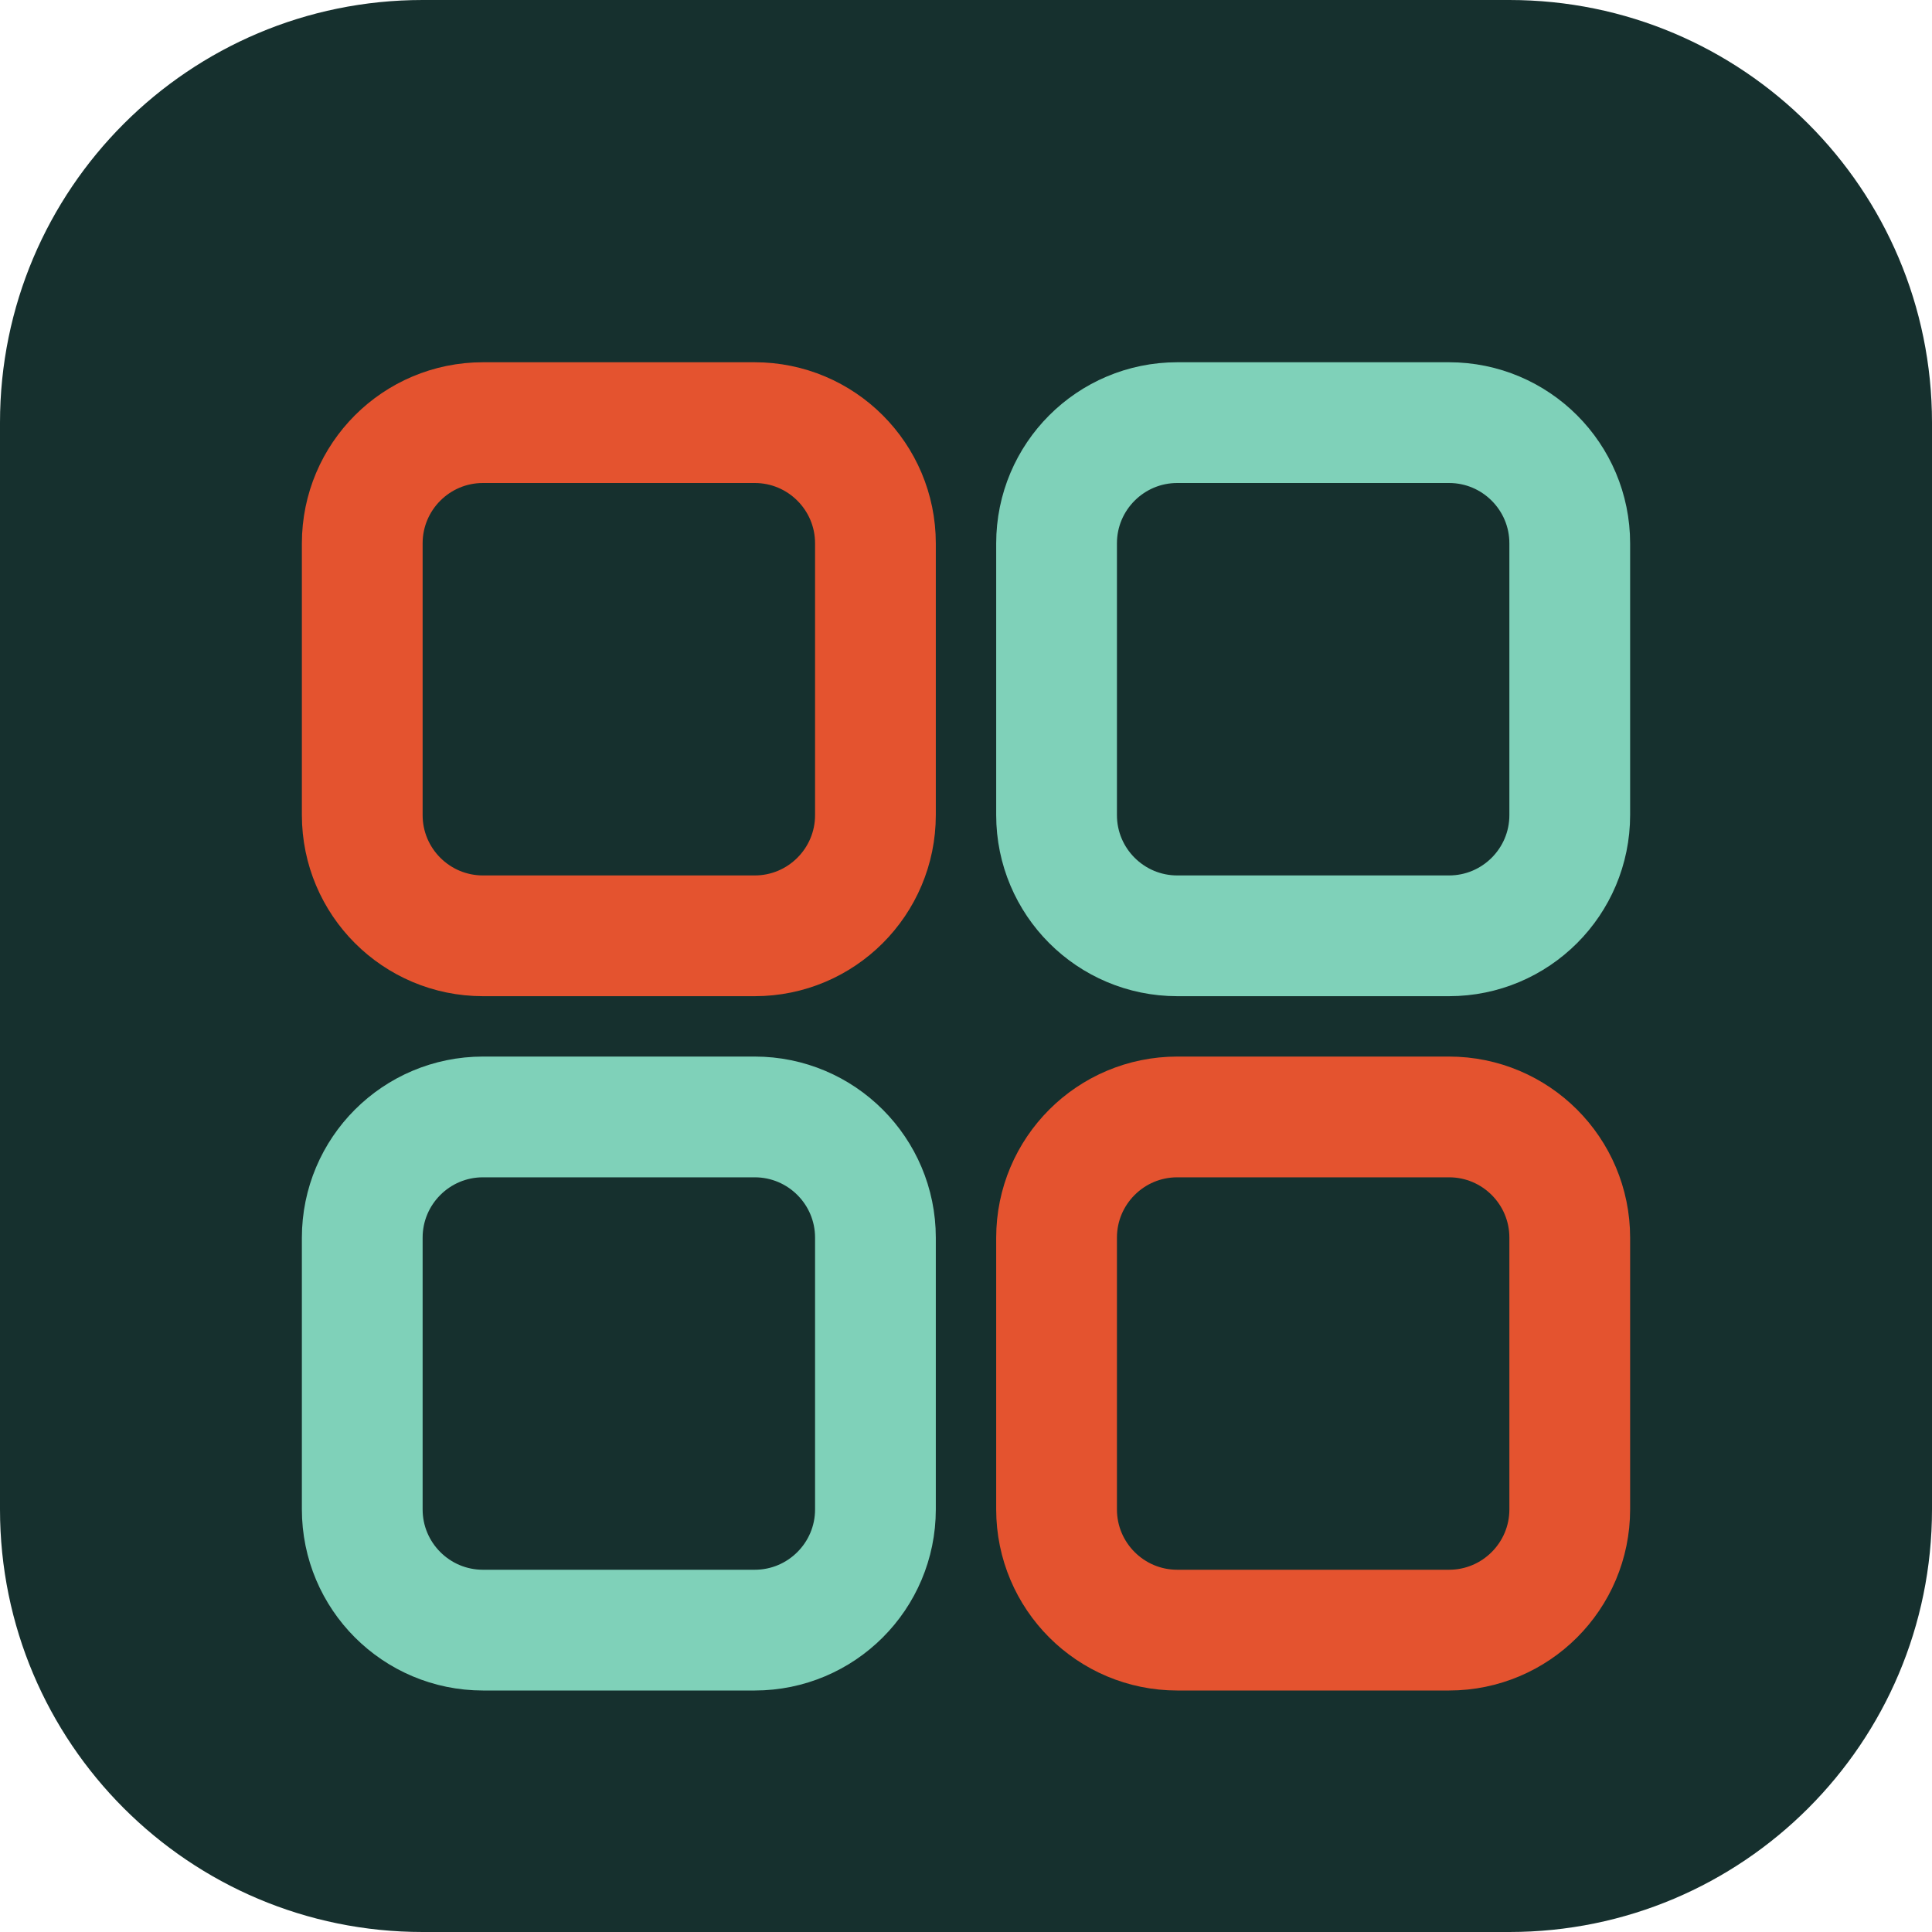
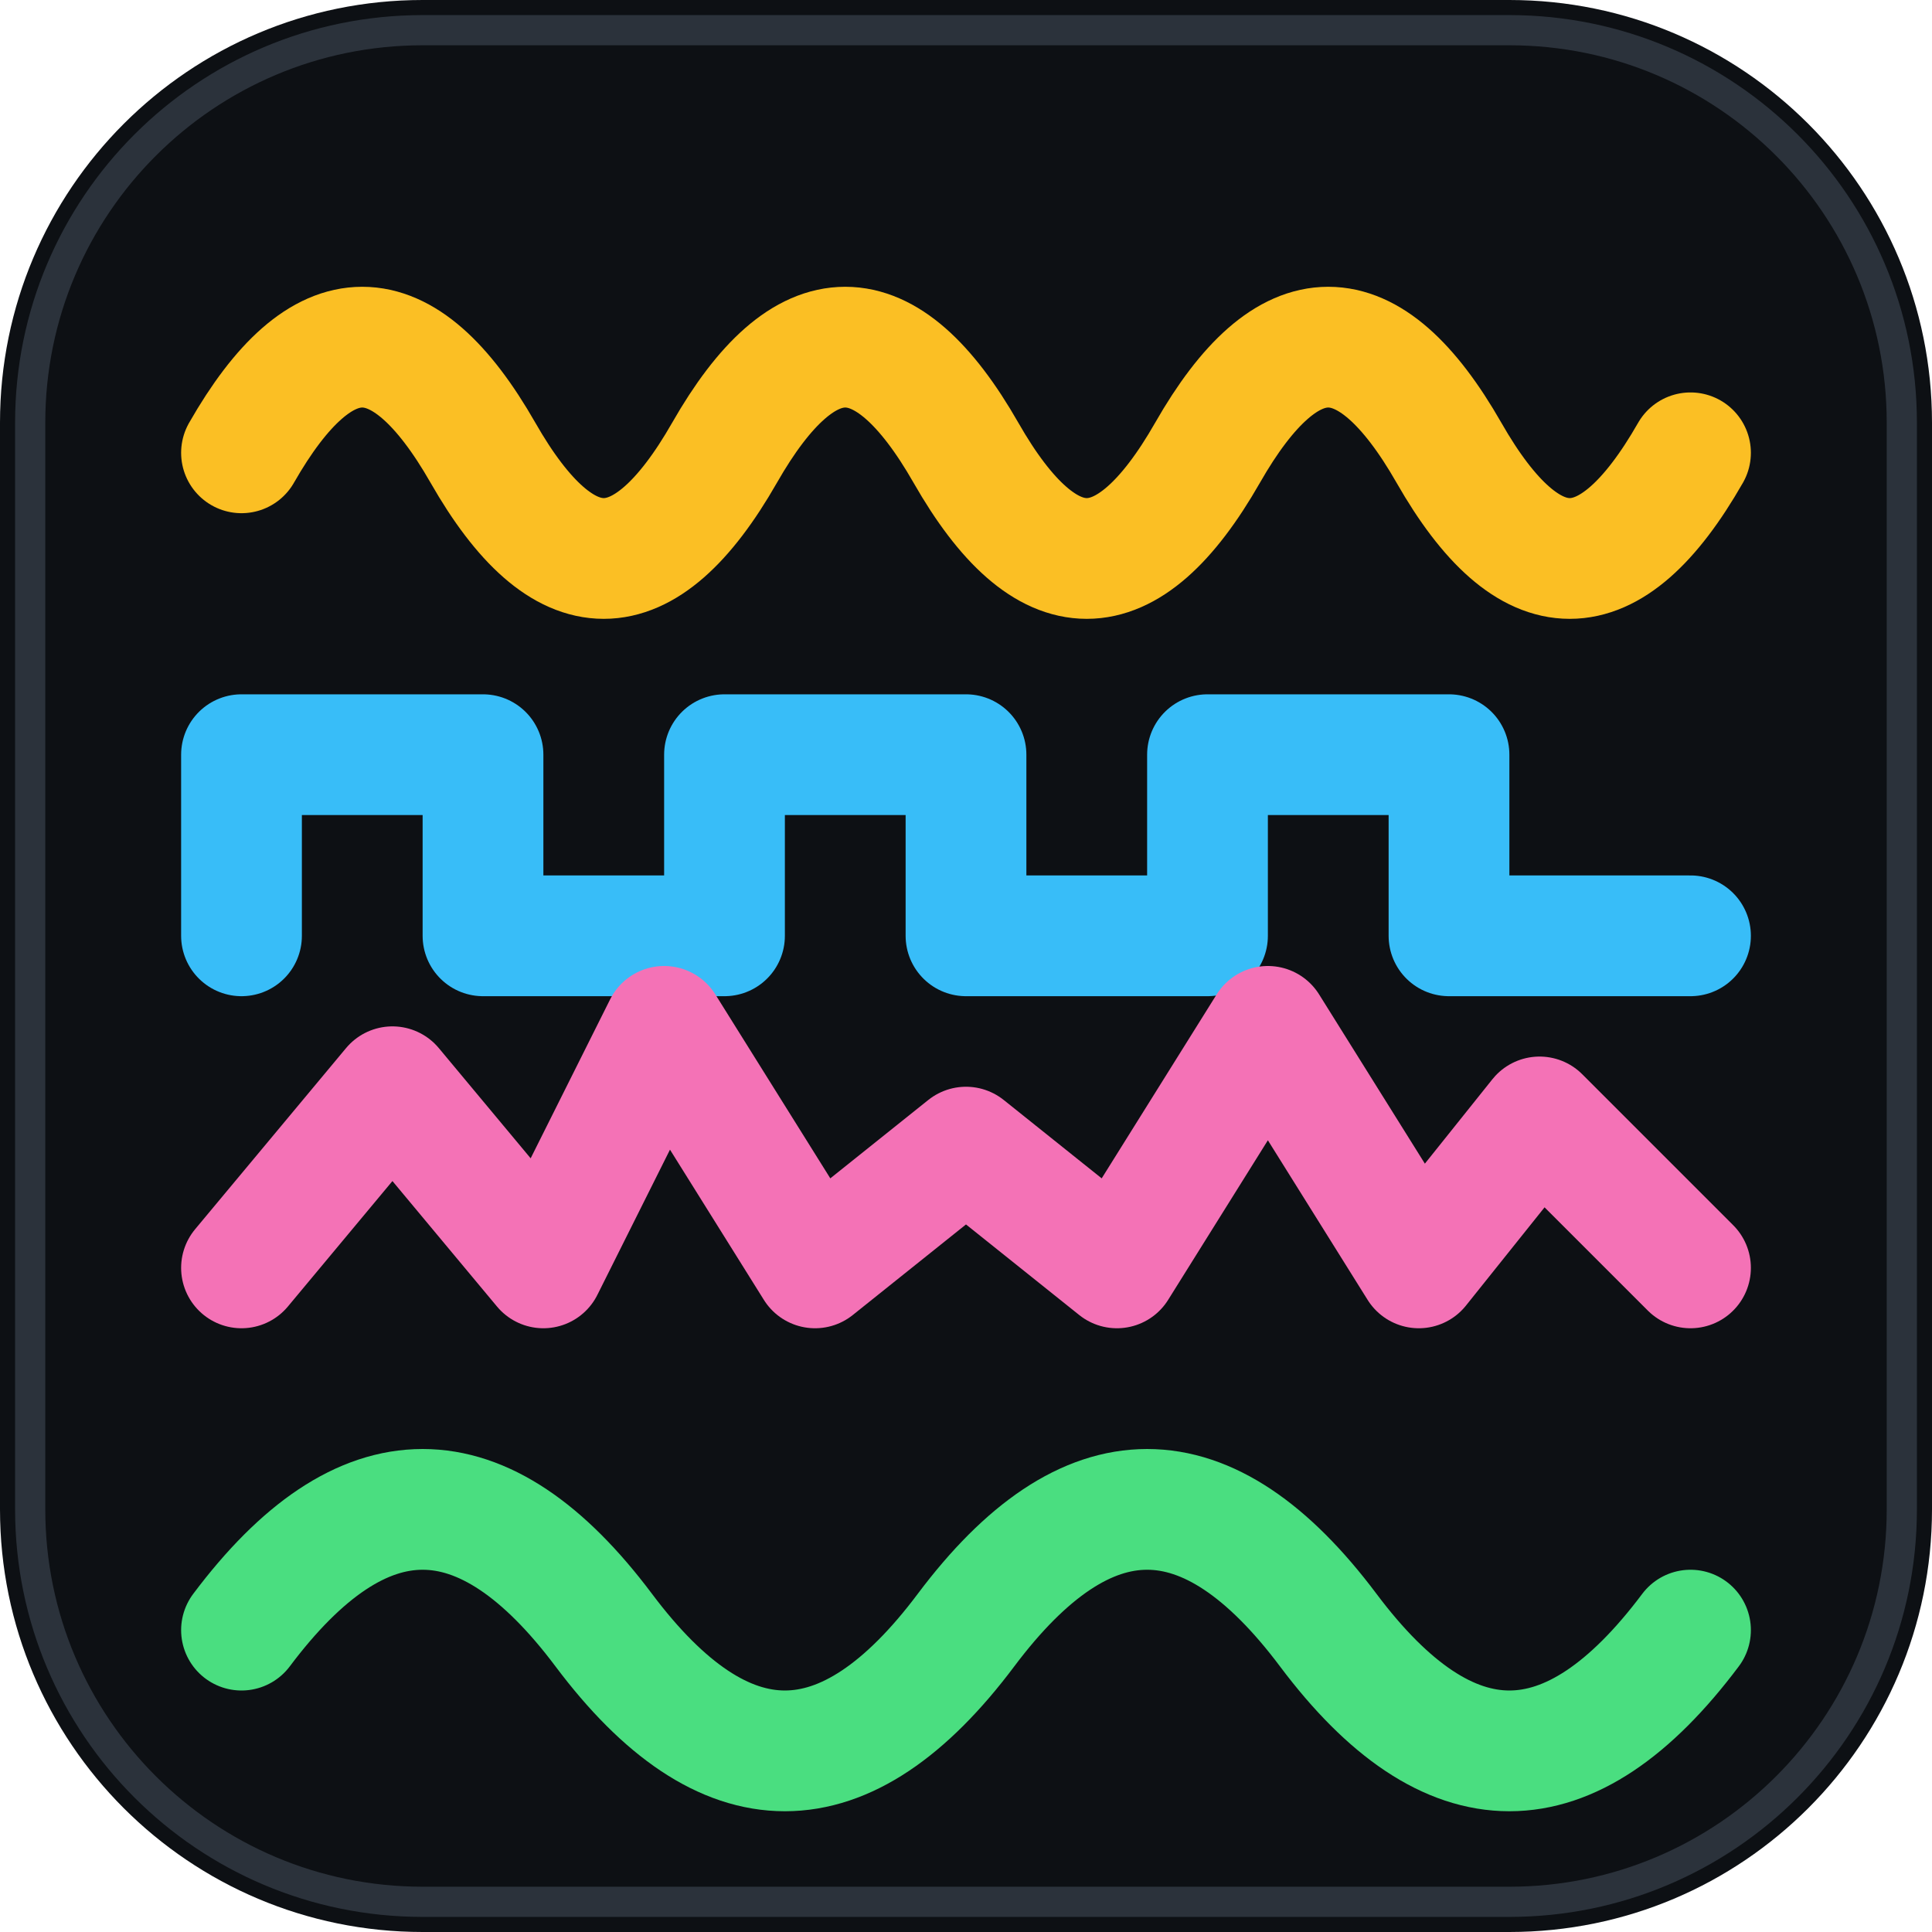
<svg xmlns="http://www.w3.org/2000/svg" viewBox="0 0 64 64">
-   <rect width="64" height="64" rx="14" fill="#16302e" />
-   <rect x="12" y="14" width="17" height="17" rx="4" stroke="#e4532f" stroke-width="4" fill="none" />
-   <rect x="35" y="14" width="17" height="17" rx="4" stroke="#7fd1b9" stroke-width="4" fill="none" />
-   <rect x="12" y="37" width="17" height="17" rx="4" stroke="#7fd1b9" stroke-width="4" fill="none" />
-   <rect x="35" y="37" width="17" height="17" rx="4" stroke="#e4532f" stroke-width="4" fill="none" />
+   <rect width="64" height="64" rx="14" fill="#0d1014" />
+   <rect x="1" y="1" width="62" height="62" rx="13" fill="none" stroke="#2b323b" stroke-width="1" />
+   <path d="M8 15 Q12 8 16 15 T24 15 T32 15 T40 15 T48 15 T56 15" fill="none" stroke="#fbbf24" stroke-width="4" stroke-linecap="round" stroke-linejoin="round" />
+   <path d="M8 31 v-6 h8 v6 h8 v-6 h8 v6 h8 v-6 h8 v6 h8" fill="none" stroke="#38bdf8" stroke-width="4" stroke-linecap="round" stroke-linejoin="round" />
+   <path d="M8 42 l5 -6 l5 6 l4 -8 l5 8 l5 -4 l5 4 l5 -8 l5 8 l4 -5 l5 5" fill="none" stroke="#f472b6" stroke-width="4" stroke-linecap="round" stroke-linejoin="round" />
+   <path d="M8 54 Q14 46 20 54 T32 54 T44 54 T56 54" fill="none" stroke="#4ade80" stroke-width="4" stroke-linecap="round" stroke-linejoin="round" />
</svg>
